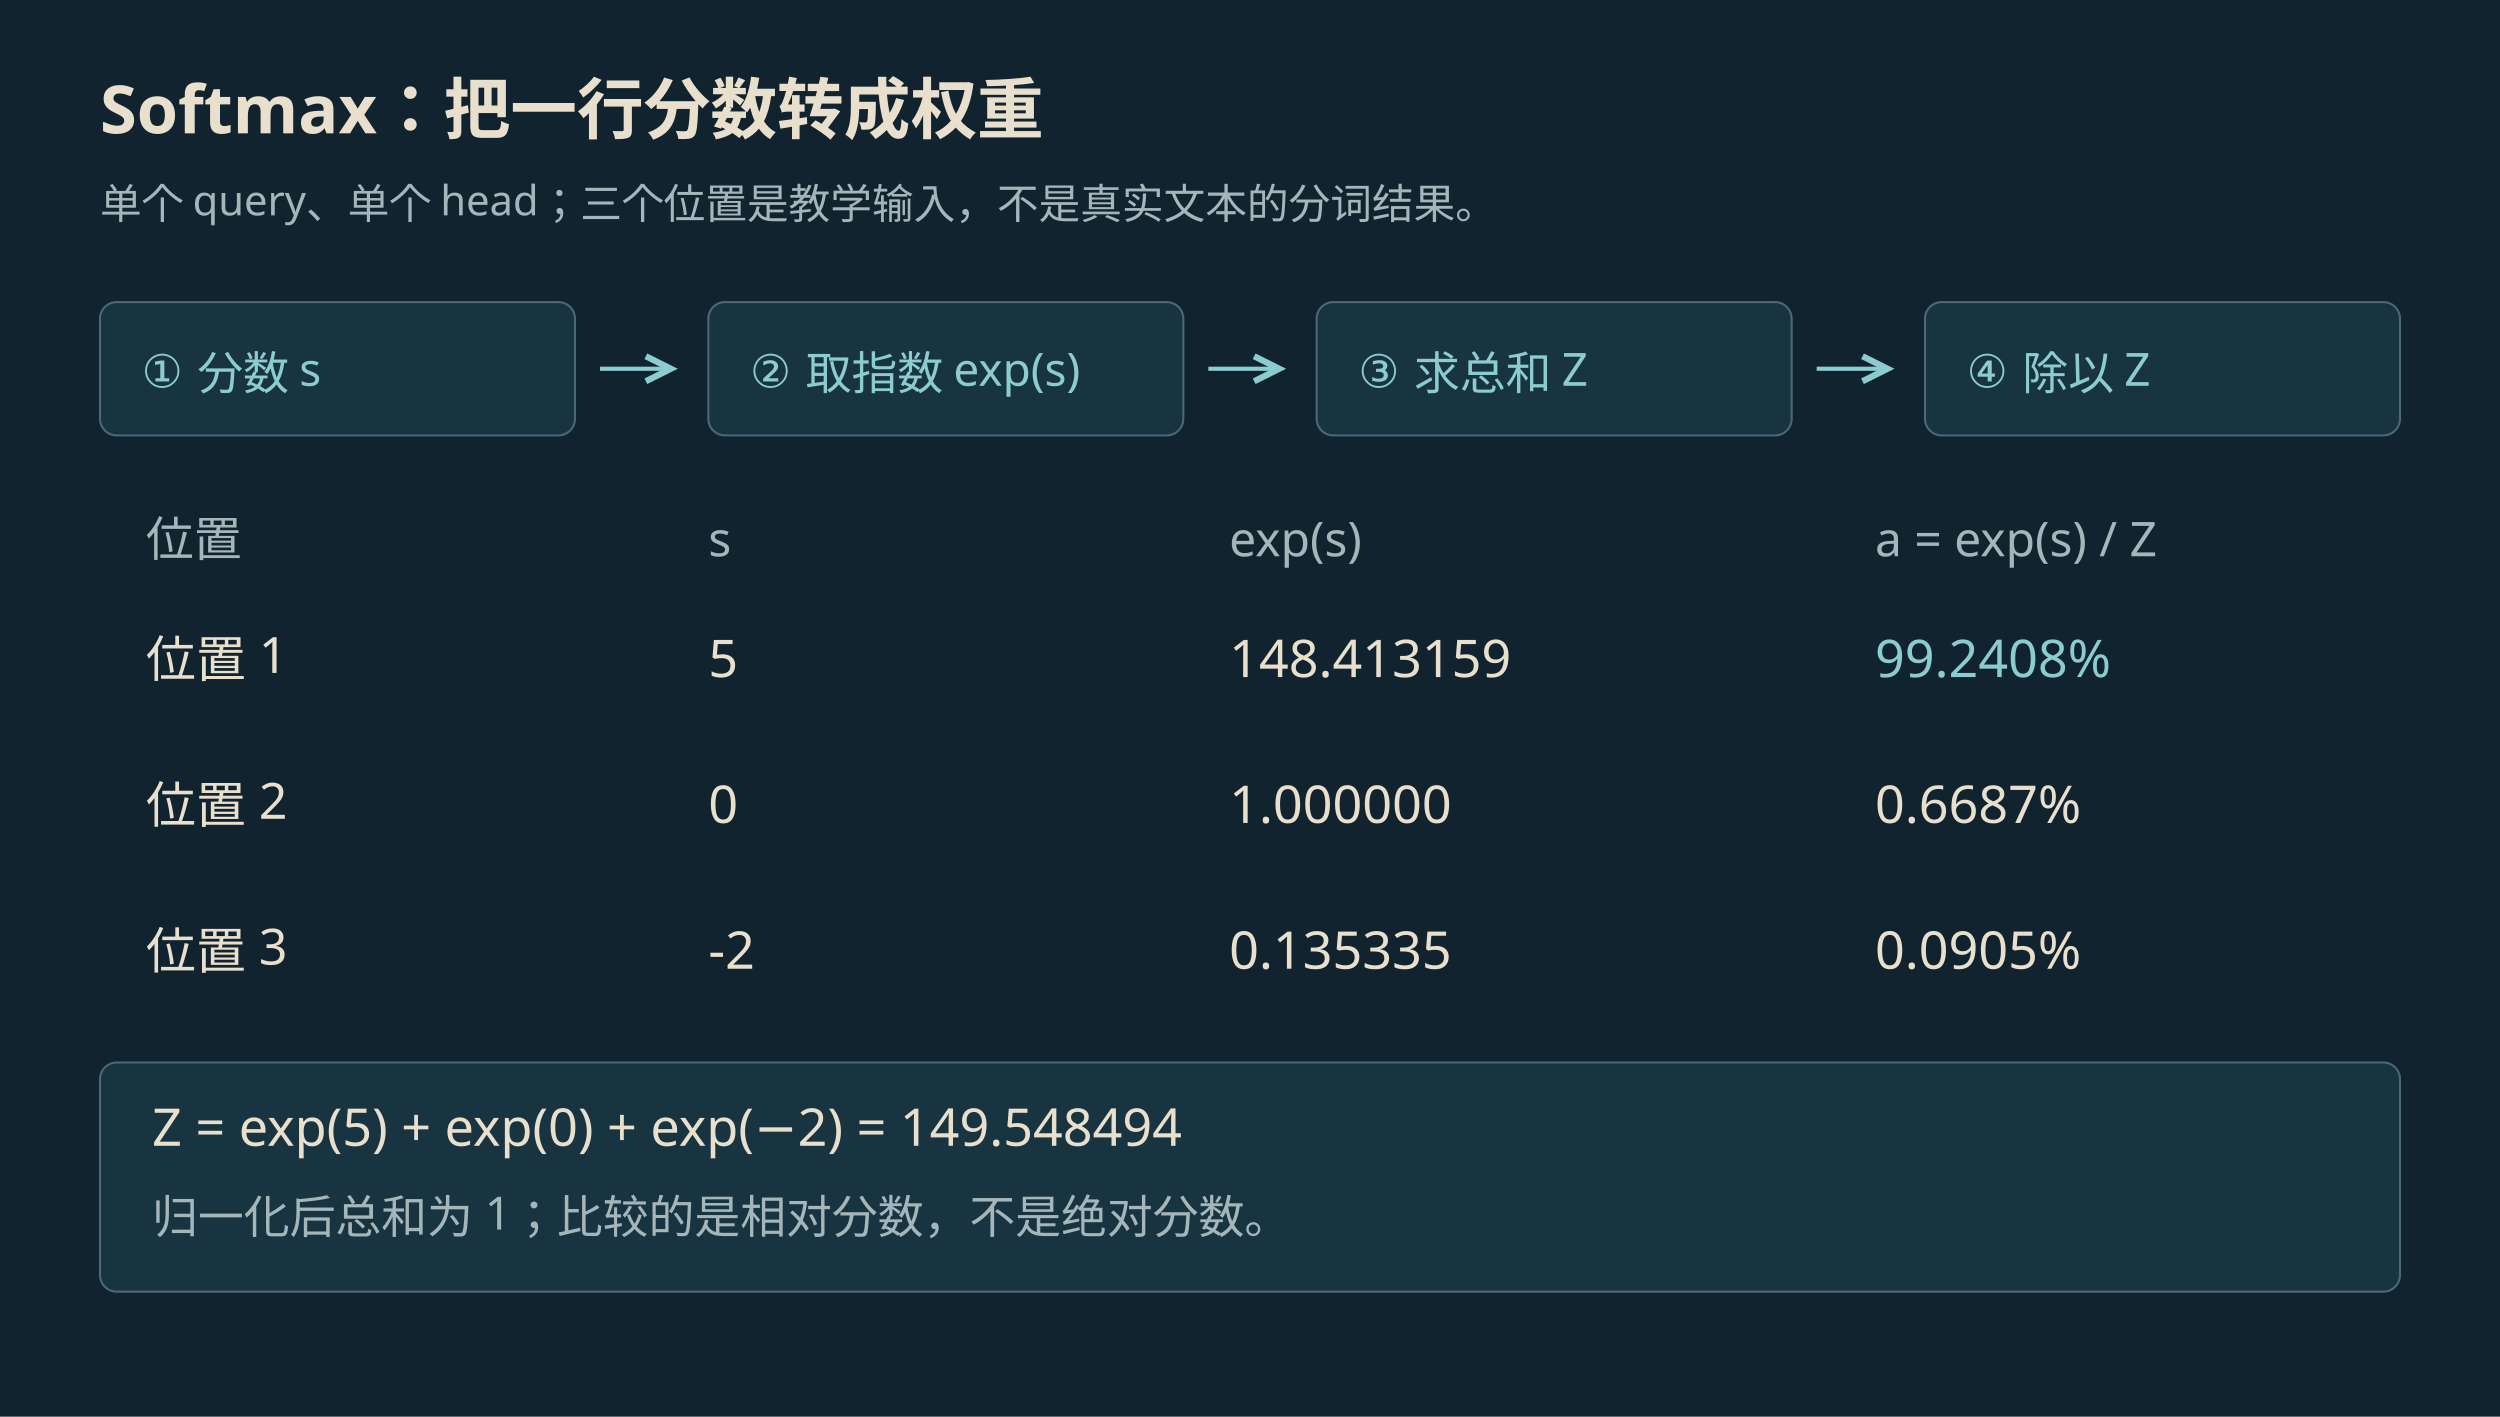
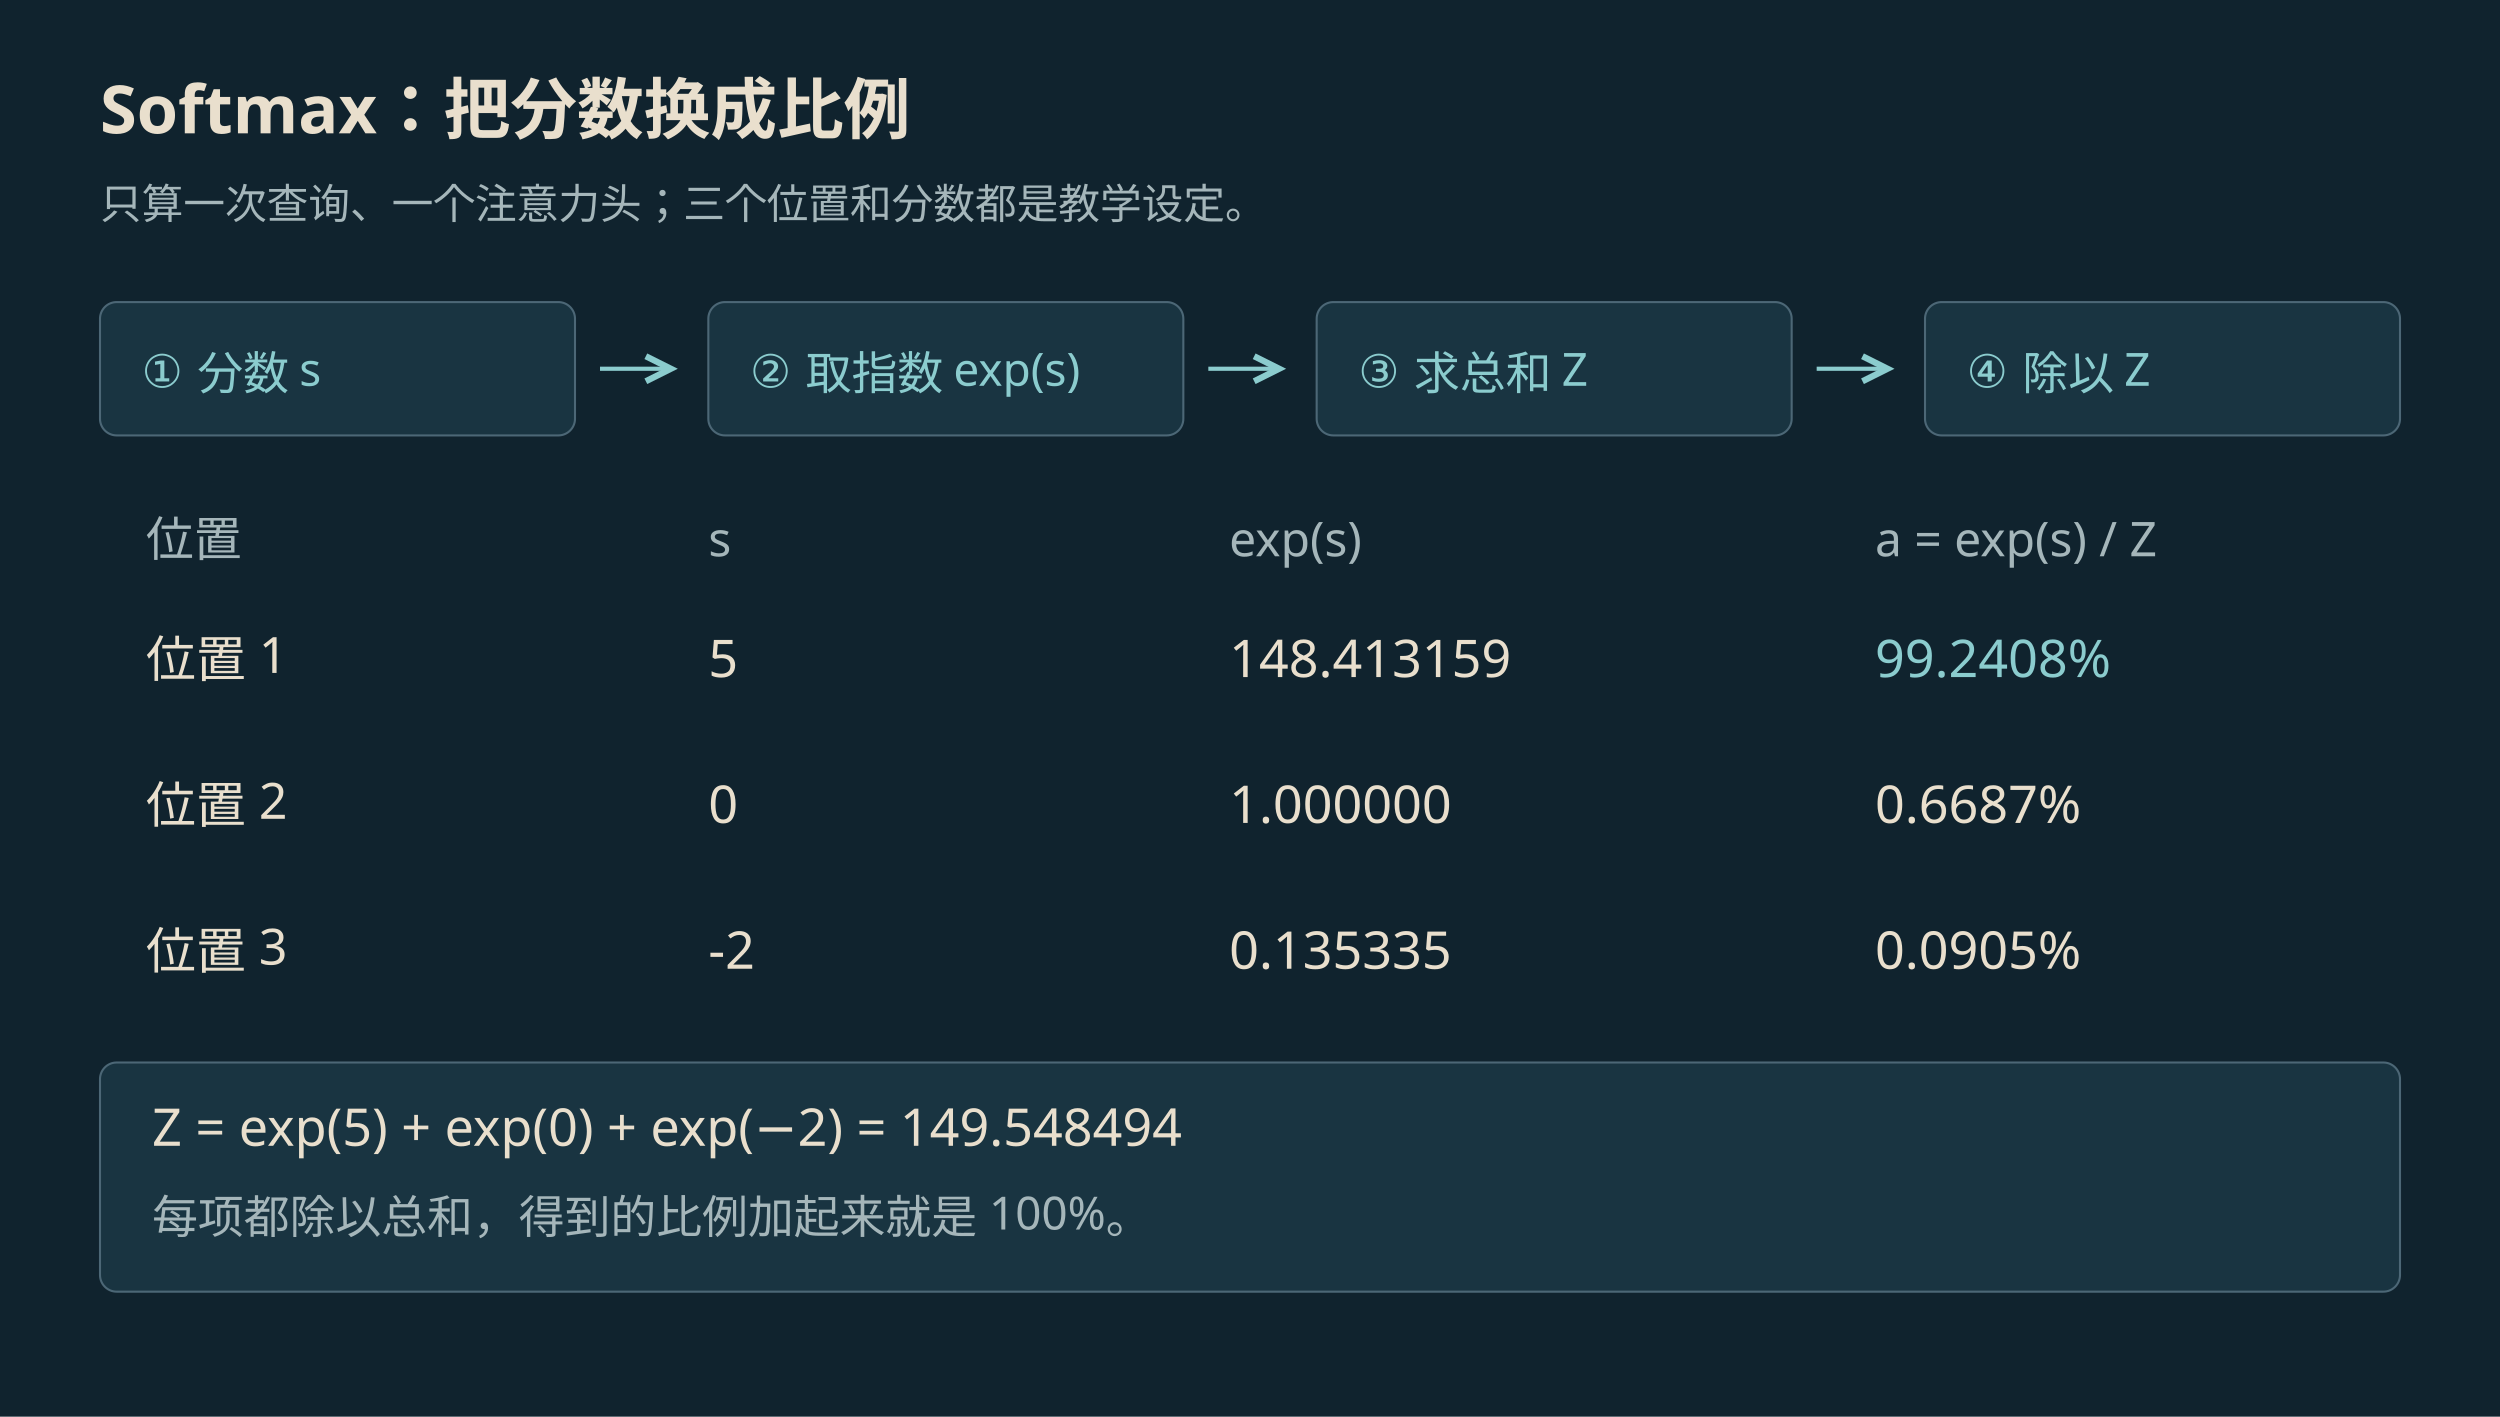
<svg xmlns="http://www.w3.org/2000/svg" width="1200" height="680" viewBox="0 0 1200 680" role="img" aria-labelledby="title desc">
  <defs>
    <marker id="arrow" markerWidth="9" markerHeight="9" refX="7" refY="4" orient="auto">
      <path d="m1 1 6 3-6 3" fill="none" stroke="#8bccce" stroke-width="1.5" />
    </marker>
  </defs>
  <rect width="1200" height="680" fill="#10232e" />
  <g font-family="Segoe UI,Microsoft YaHei,sans-serif">
-     <text x="48" y="64" fill="#e9dfcd" font-size="32" font-weight="650">Softmax：把一行分数转成权重</text>
-     <text x="48" y="105" fill="#a5b6ba" font-size="20" font-weight="400">单个 query、单个 head；三个位置是教学输入，不是真实文本的分词结果。</text>
+     <text x="48" y="64" fill="#e9dfcd" font-size="32" font-weight="650">Softmax：把分数换成比例</text>
+     <text x="48" y="105" fill="#a5b6ba" font-size="20" font-weight="400">只算一次查询、一个注意力头；三个位置和分数都是教学设定。</text>
    <rect x="48" y="145" width="228" height="64" rx="8" fill="#193441" stroke="#4c6776" />
    <text x="68" y="186" fill="#8bccce" font-size="22" font-weight="400">① 分数 s</text>
    <path d="M288 177 L322 177" stroke="#8bccce" stroke-width="2" marker-end="url(#arrow)" />
    <rect x="340" y="145" width="228" height="64" rx="8" fill="#193441" stroke="#4c6776" />
    <text x="360" y="186" fill="#8bccce" font-size="22" font-weight="400">② 取指数 exp(s)</text>
    <path d="M580 177 L614 177" stroke="#8bccce" stroke-width="2" marker-end="url(#arrow)" />
    <rect x="632" y="145" width="228" height="64" rx="8" fill="#193441" stroke="#4c6776" />
    <text x="652" y="186" fill="#8bccce" font-size="22" font-weight="400">③ 求总和 Z</text>
    <path d="M872 177 L906 177" stroke="#8bccce" stroke-width="2" marker-end="url(#arrow)" />
    <rect x="924" y="145" width="228" height="64" rx="8" fill="#193441" stroke="#4c6776" />
    <text x="944" y="186" fill="#8bccce" font-size="22" font-weight="400">④ 除以 Z</text>
    <text x="70" y="267" fill="#a5b6ba" font-size="23" font-weight="400">位置</text>
    <text x="340" y="267" fill="#a5b6ba" font-size="23" font-weight="400">s</text>
    <text x="590" y="267" fill="#a5b6ba" font-size="23" font-weight="400">exp(s)</text>
    <text x="900" y="267" fill="#a5b6ba" font-size="23" font-weight="400">a = exp(s) / Z</text>
    <text x="70" y="325" fill="#e9dfcd" font-size="24" font-weight="400">位置 1</text>
    <text x="340" y="325" fill="#e9dfcd" font-size="25" font-weight="400">5</text>
    <text x="590" y="325" fill="#e9dfcd" font-size="25" font-weight="400">148.413159</text>
    <text x="900" y="325" fill="#8bccce" font-size="25" font-weight="400">99.2408%</text>
    <text x="70" y="395" fill="#e9dfcd" font-size="24" font-weight="400">位置 2</text>
    <text x="340" y="395" fill="#e9dfcd" font-size="25" font-weight="400">0</text>
    <text x="590" y="395" fill="#e9dfcd" font-size="25" font-weight="400">1.000000</text>
    <text x="900" y="395" fill="#e9dfcd" font-size="25" font-weight="400">0.6687%</text>
    <text x="70" y="465" fill="#e9dfcd" font-size="24" font-weight="400">位置 3</text>
    <text x="340" y="465" fill="#e9dfcd" font-size="25" font-weight="400">-2</text>
    <text x="590" y="465" fill="#e9dfcd" font-size="25" font-weight="400">0.135335</text>
    <text x="900" y="465" fill="#e9dfcd" font-size="25" font-weight="400">0.0905%</text>
    <rect x="48" y="510" width="1104" height="110" rx="8" fill="#193441" stroke="#4c6776" />
    <text x="73" y="550" fill="#e9dfcd" font-size="25" font-weight="400">Z = exp(5) + exp(0) + exp(−2) = 149.548494</text>
-     <text x="73" y="592" fill="#a5b6ba" font-size="22" font-weight="400">归一化后总和为 1；比较的是相对分数，不是绝对分数。</text>
+     <text x="73" y="592" fill="#a5b6ba" font-size="22" font-weight="400">每项都除以总和，得到的比例加起来就是 100%。</text>
  </g>
</svg>
